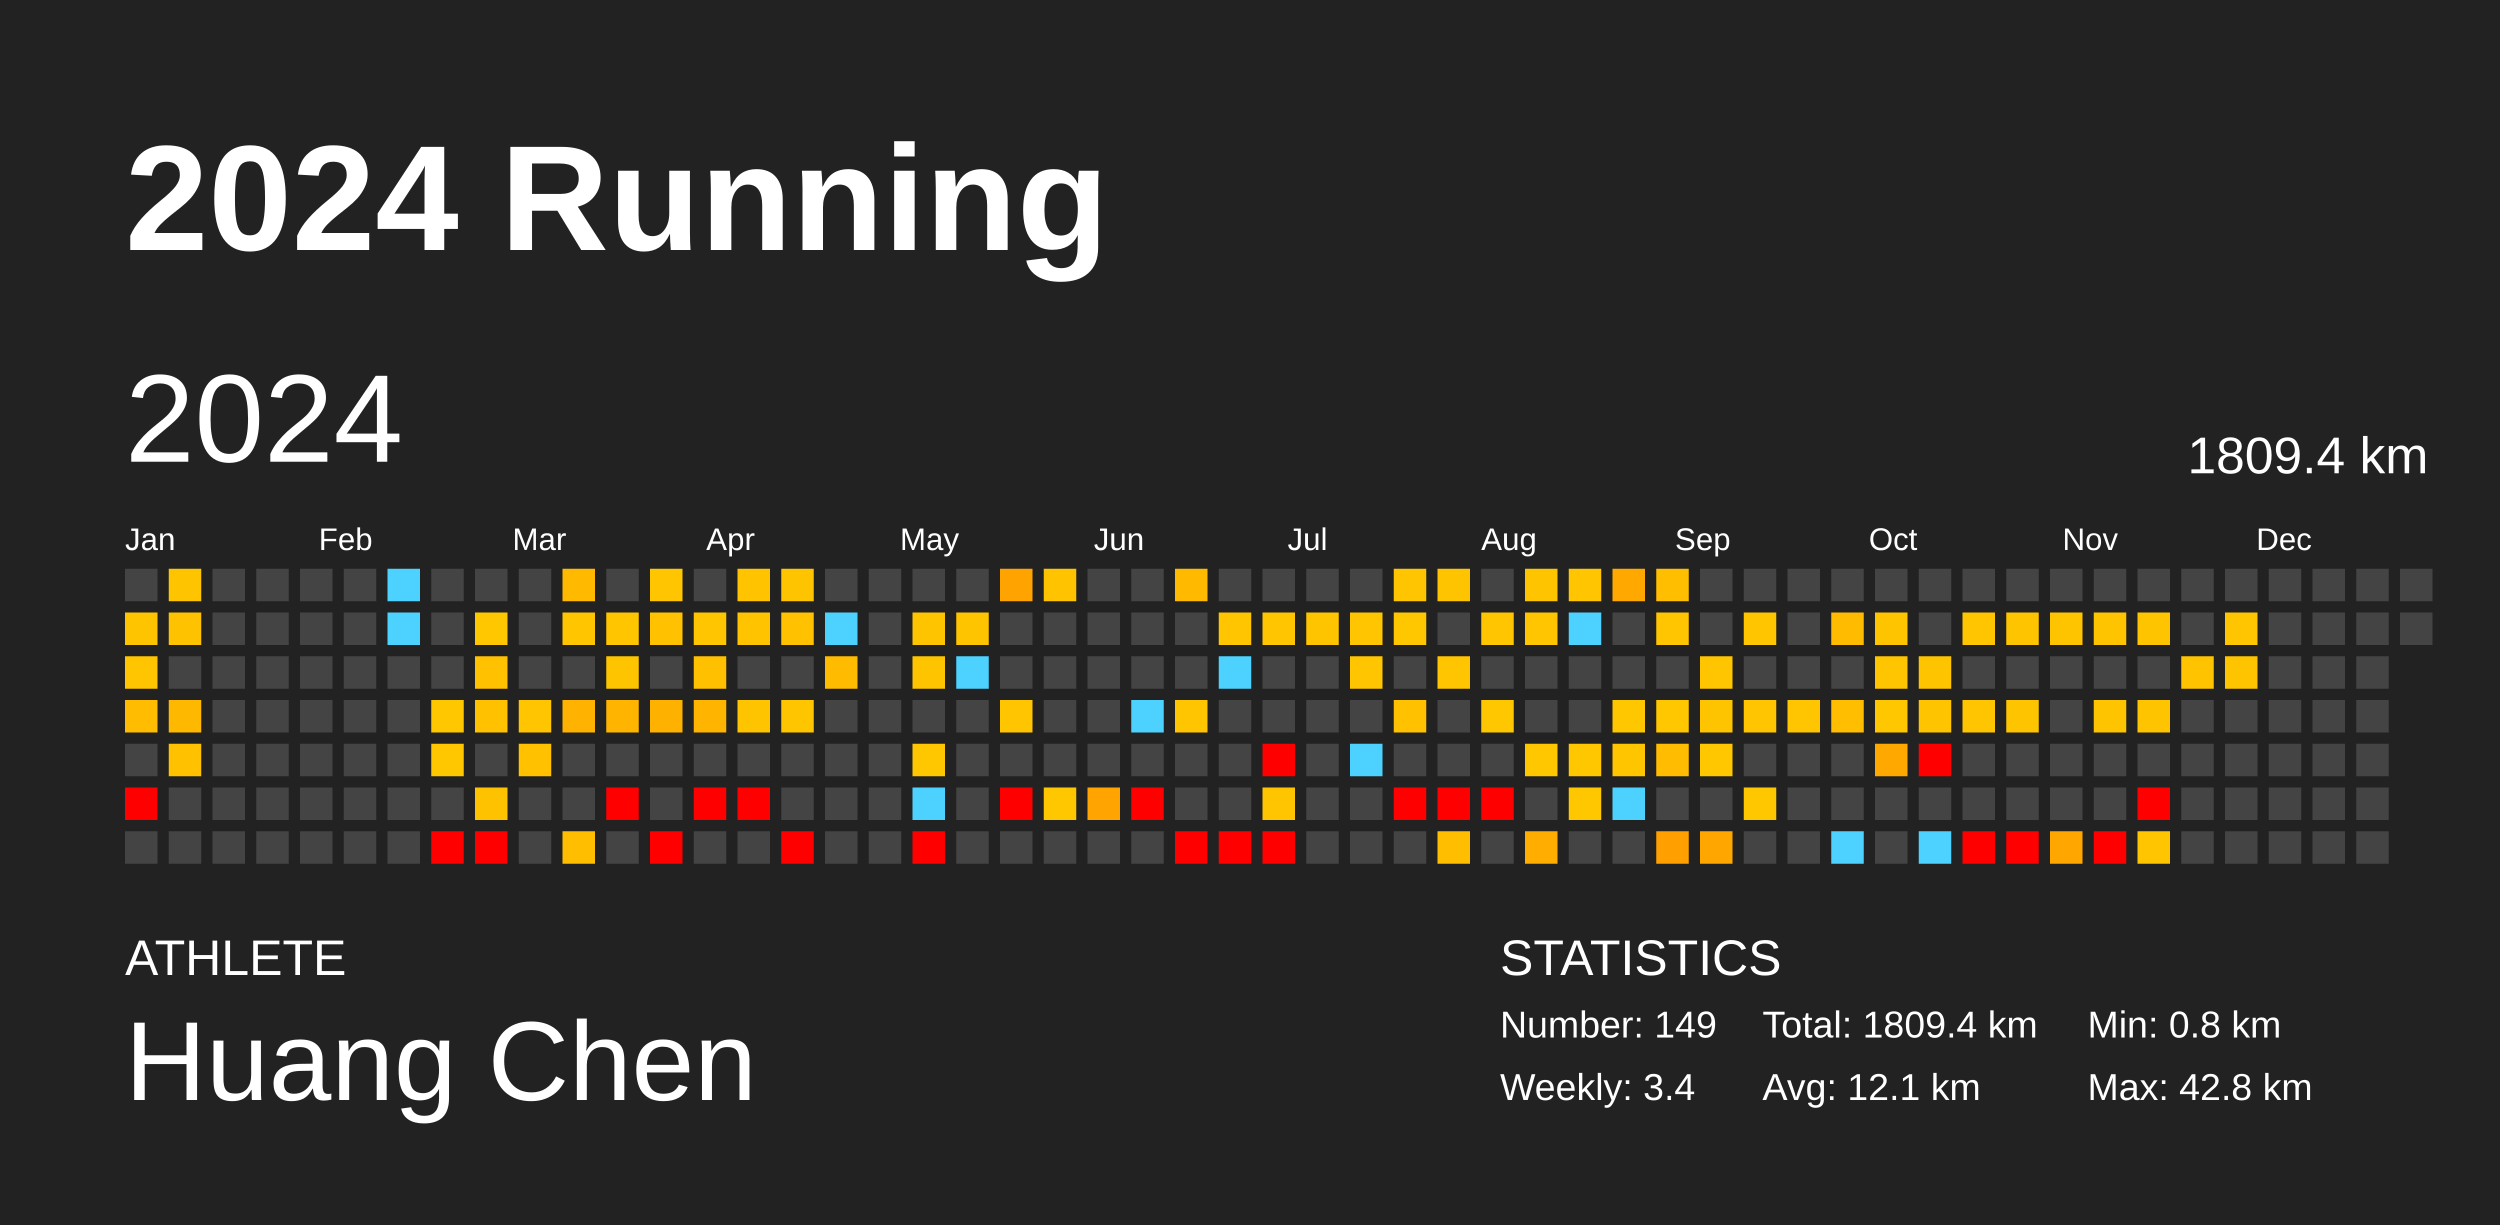
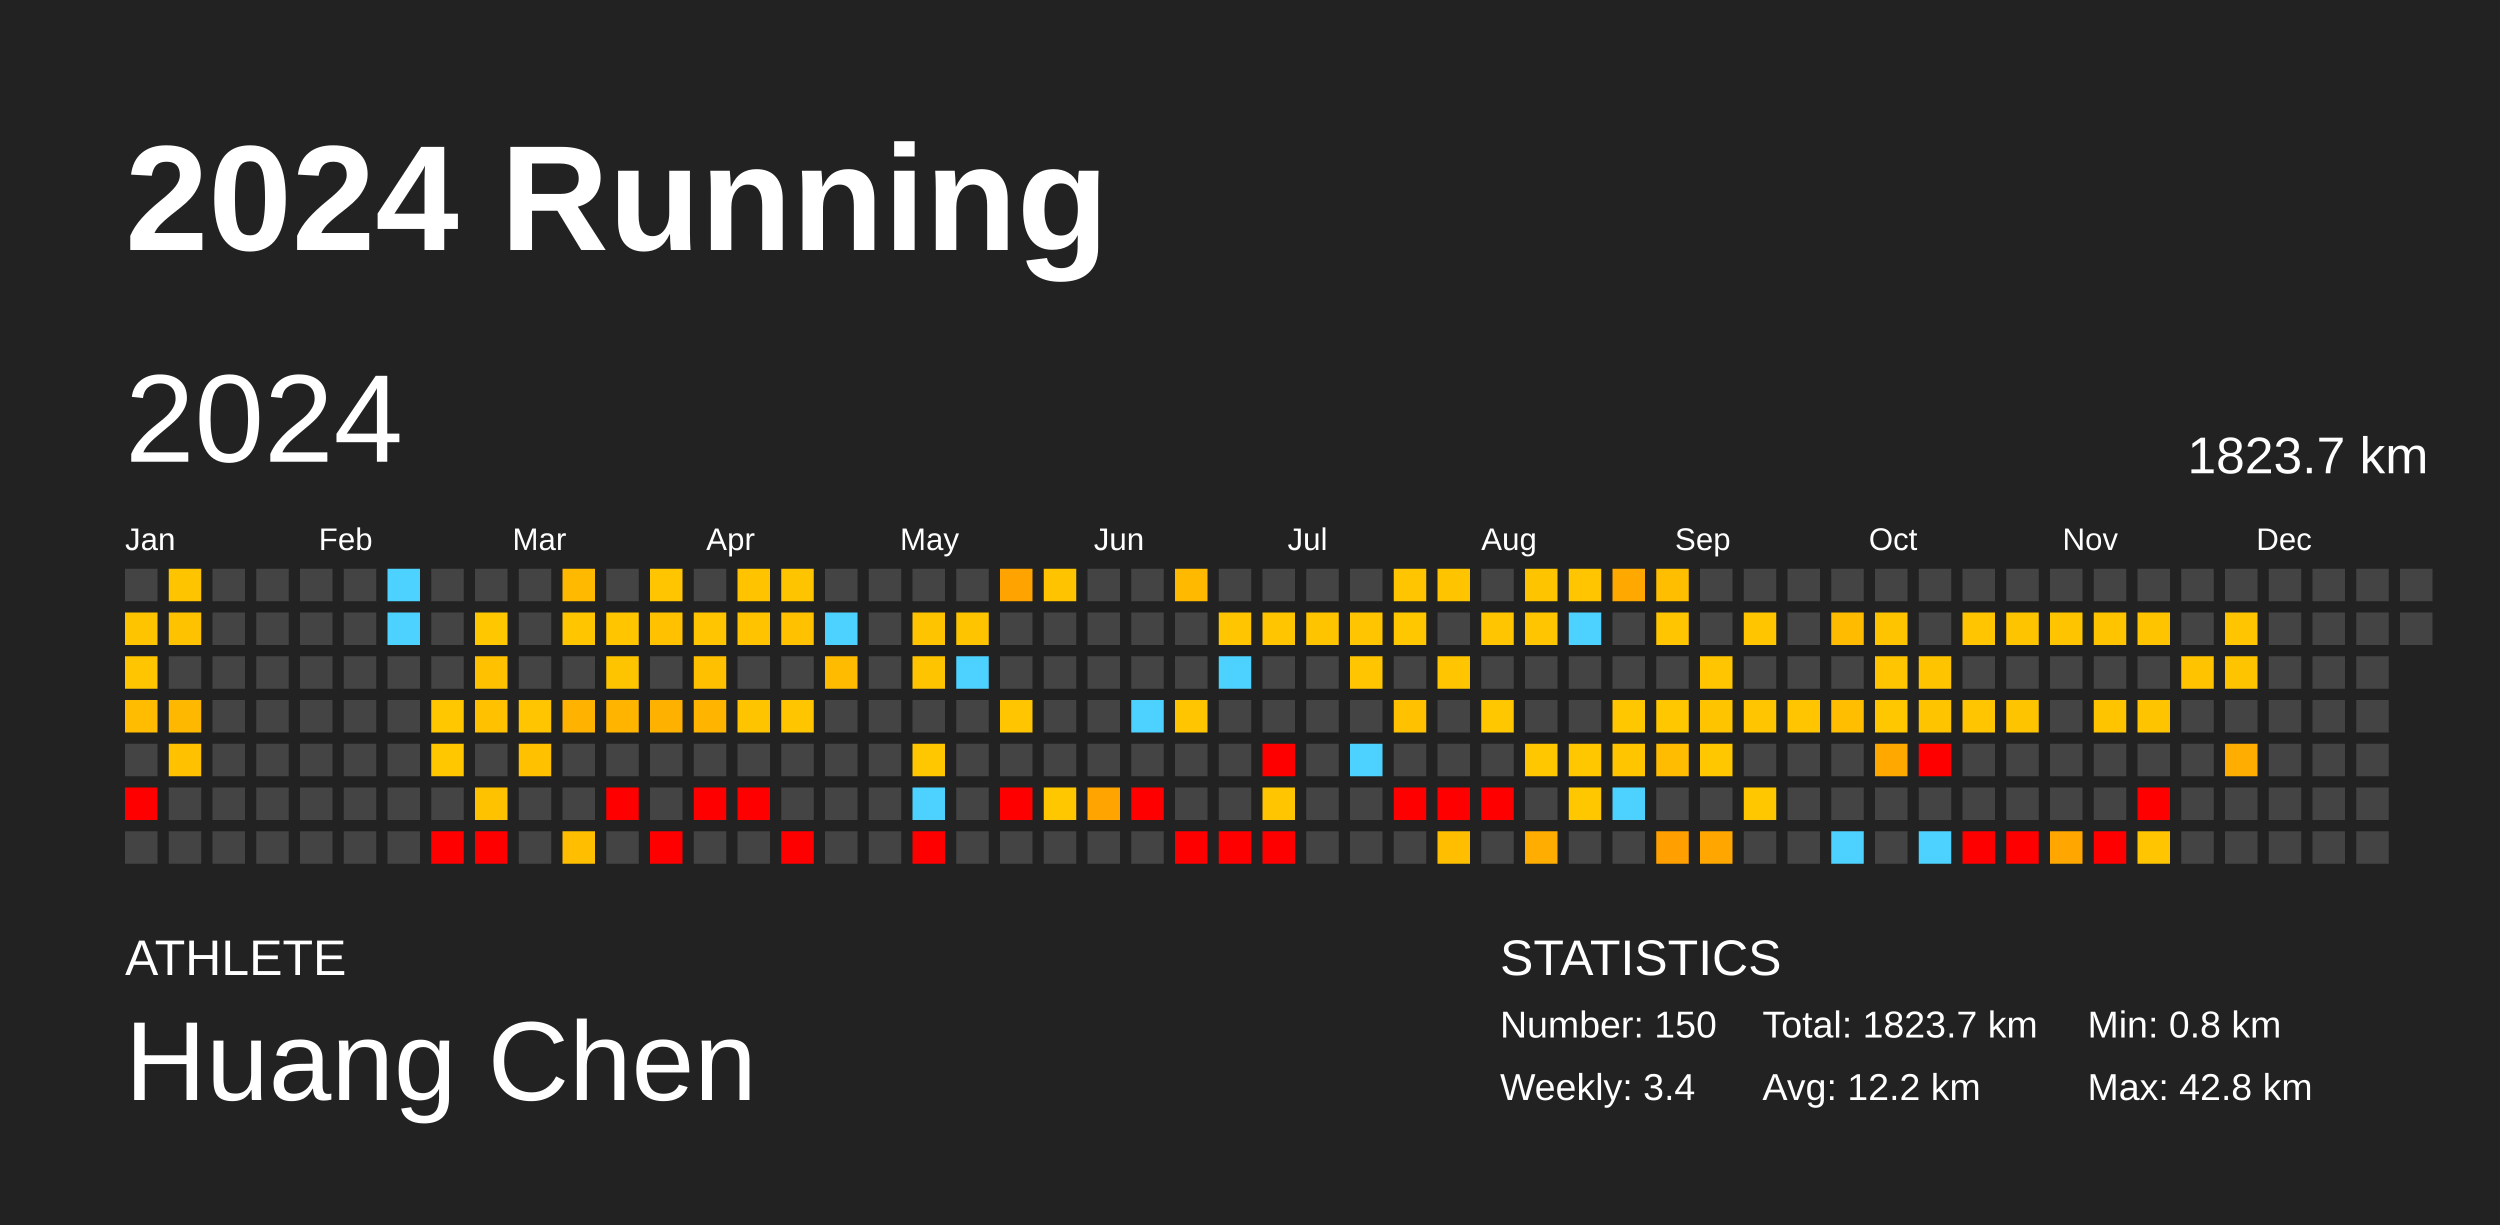
<svg xmlns="http://www.w3.org/2000/svg" baseProfile="full" height="98mm" version="1.1" viewBox="0,0,200,98" width="200mm">
  <defs />
  <rect fill="#222222" height="98" width="200" x="0" y="0" />
  <text fill="#FFFFFF" style="font-size:12px; font-family:Arial; font-weight:bold;" x="10" y="20">2024 Running</text>
  <text fill="#FFFFFF" style="font-size:4px; font-family:Arial" x="10" y="78">ATHLETE</text>
  <text fill="#FFFFFF" style="font-size:9px; font-family:Arial" x="10" y="88">Huang Chen</text>
  <text fill="#FFFFFF" style="font-size:4px; font-family:Arial" x="120" y="78">STATISTICS</text>
-   <text fill="#FFFFFF" style="font-size:3px; font-family:Arial" x="120" y="83">Number: 149</text>
+   <text fill="#FFFFFF" style="font-size:3px; font-family:Arial" x="120" y="83">Number: 150</text>
  <text fill="#FFFFFF" style="font-size:3px; font-family:Arial" x="120" y="88">Weekly: 3.4</text>
-   <text fill="#FFFFFF" style="font-size:3px; font-family:Arial" x="141" y="83">Total: 1809.4 km</text>
-   <text fill="#FFFFFF" style="font-size:3px; font-family:Arial" x="141" y="88">Avg: 12.1 km</text>
+   <text fill="#FFFFFF" style="font-size:3px; font-family:Arial" x="141" y="83">Total: 1823.7 km</text>
+   <text fill="#FFFFFF" style="font-size:3px; font-family:Arial" x="141" y="88">Avg: 12.2 km</text>
  <text fill="#FFFFFF" style="font-size:3px; font-family:Arial" x="167" y="83">Min: 0.8 km</text>
  <text fill="#FFFFFF" style="font-size:3px; font-family:Arial" x="167" y="88">Max: 42.8 km</text>
  <text dominant-baseline="hanging" fill="#FFFFFF" style="font-size:10.0px; font-family:Arial;" x="10" y="30">2024</text>
-   <text dominant-baseline="hanging" fill="#FFFFFF" style="font-size:4.125px; font-family:Arial;" x="175" y="35">1809.4 km</text>
+   <text dominant-baseline="hanging" fill="#FFFFFF" style="font-size:4.125px; font-family:Arial;" x="175" y="35">1823.7 km</text>
  <text fill="#FFFFFF" style="font-size:2.5px; font-family:Arial" x="10.0" y="44">Jan</text>
  <text fill="#FFFFFF" style="font-size:2.5px; font-family:Arial" x="25.5" y="44">Feb</text>
  <text fill="#FFFFFF" style="font-size:2.5px; font-family:Arial" x="41.0" y="44">Mar</text>
  <text fill="#FFFFFF" style="font-size:2.5px; font-family:Arial" x="56.5" y="44">Apr</text>
  <text fill="#FFFFFF" style="font-size:2.5px; font-family:Arial" x="72.0" y="44">May</text>
  <text fill="#FFFFFF" style="font-size:2.5px; font-family:Arial" x="87.5" y="44">Jun</text>
  <text fill="#FFFFFF" style="font-size:2.5px; font-family:Arial" x="103.0" y="44">Jul</text>
  <text fill="#FFFFFF" style="font-size:2.5px; font-family:Arial" x="118.5" y="44">Aug</text>
  <text fill="#FFFFFF" style="font-size:2.5px; font-family:Arial" x="134.0" y="44">Sep</text>
  <text fill="#FFFFFF" style="font-size:2.5px; font-family:Arial" x="149.5" y="44">Oct</text>
  <text fill="#FFFFFF" style="font-size:2.5px; font-family:Arial" x="165.0" y="44">Nov</text>
  <text fill="#FFFFFF" style="font-size:2.5px; font-family:Arial" x="180.5" y="44">Dec</text>
  <rect fill="#444444" height="2.6" width="2.6" x="10.0" y="45.5" />
  <rect fill="#ffc400" height="2.6" width="2.6" x="10.0" y="49.0" />
  <rect fill="#ffc500" height="2.6" width="2.6" x="10.0" y="52.5" />
  <rect fill="#ffbc00" height="2.6" width="2.6" x="10.0" y="56.0" />
  <rect fill="#444444" height="2.6" width="2.6" x="10.0" y="59.5" />
  <rect fill="red" height="2.6" width="2.6" x="10.0" y="63.0" />
  <rect fill="#444444" height="2.6" width="2.6" x="10.0" y="66.5" />
  <rect fill="#ffc400" height="2.6" width="2.6" x="13.5" y="45.5" />
  <rect fill="#ffc200" height="2.6" width="2.6" x="13.5" y="49.0" />
  <rect fill="#444444" height="2.6" width="2.6" x="13.5" y="52.5" />
  <rect fill="#ffb800" height="2.6" width="2.6" x="13.5" y="56.0" />
  <rect fill="#ffc100" height="2.6" width="2.6" x="13.5" y="59.5" />
  <rect fill="#444444" height="2.6" width="2.6" x="13.5" y="63.0" />
  <rect fill="#444444" height="2.6" width="2.6" x="13.5" y="66.5" />
  <rect fill="#444444" height="2.6" width="2.6" x="17.0" y="45.5" />
  <rect fill="#444444" height="2.6" width="2.6" x="17.0" y="49.0" />
  <rect fill="#444444" height="2.6" width="2.6" x="17.0" y="52.5" />
  <rect fill="#444444" height="2.6" width="2.6" x="17.0" y="56.0" />
  <rect fill="#444444" height="2.6" width="2.6" x="17.0" y="59.5" />
  <rect fill="#444444" height="2.6" width="2.6" x="17.0" y="63.0" />
  <rect fill="#444444" height="2.6" width="2.6" x="17.0" y="66.5" />
  <rect fill="#444444" height="2.6" width="2.6" x="20.5" y="45.5" />
  <rect fill="#444444" height="2.6" width="2.6" x="20.5" y="49.0" />
  <rect fill="#444444" height="2.6" width="2.6" x="20.5" y="52.5" />
  <rect fill="#444444" height="2.6" width="2.6" x="20.5" y="56.0" />
  <rect fill="#444444" height="2.6" width="2.6" x="20.5" y="59.5" />
  <rect fill="#444444" height="2.6" width="2.6" x="20.5" y="63.0" />
  <rect fill="#444444" height="2.6" width="2.6" x="20.5" y="66.5" />
  <rect fill="#444444" height="2.6" width="2.6" x="24.0" y="45.5" />
  <rect fill="#444444" height="2.6" width="2.6" x="24.0" y="49.0" />
  <rect fill="#444444" height="2.6" width="2.6" x="24.0" y="52.5" />
  <rect fill="#444444" height="2.6" width="2.6" x="24.0" y="56.0" />
  <rect fill="#444444" height="2.6" width="2.6" x="24.0" y="59.5" />
  <rect fill="#444444" height="2.6" width="2.6" x="24.0" y="63.0" />
  <rect fill="#444444" height="2.6" width="2.6" x="24.0" y="66.5" />
  <rect fill="#444444" height="2.6" width="2.6" x="27.5" y="45.5" />
  <rect fill="#444444" height="2.6" width="2.6" x="27.5" y="49.0" />
  <rect fill="#444444" height="2.6" width="2.6" x="27.5" y="52.5" />
  <rect fill="#444444" height="2.6" width="2.6" x="27.5" y="56.0" />
  <rect fill="#444444" height="2.6" width="2.6" x="27.5" y="59.5" />
  <rect fill="#444444" height="2.6" width="2.6" x="27.5" y="63.0" />
  <rect fill="#444444" height="2.6" width="2.6" x="27.5" y="66.5" />
  <rect fill="#4dd2ff" height="2.6" width="2.6" x="31.0" y="45.5" />
  <rect fill="#4dd2ff" height="2.6" width="2.6" x="31.0" y="49.0" />
  <rect fill="#444444" height="2.6" width="2.6" x="31.0" y="52.5" />
  <rect fill="#444444" height="2.6" width="2.6" x="31.0" y="56.0" />
  <rect fill="#444444" height="2.6" width="2.6" x="31.0" y="59.5" />
  <rect fill="#444444" height="2.6" width="2.6" x="31.0" y="63.0" />
  <rect fill="#444444" height="2.6" width="2.6" x="31.0" y="66.5" />
  <rect fill="#444444" height="2.6" width="2.6" x="34.5" y="45.5" />
  <rect fill="#444444" height="2.6" width="2.6" x="34.5" y="49.0" />
  <rect fill="#444444" height="2.6" width="2.6" x="34.5" y="52.5" />
  <rect fill="#ffc700" height="2.6" width="2.6" x="34.5" y="56.0" />
  <rect fill="#ffc700" height="2.6" width="2.6" x="34.5" y="59.5" />
  <rect fill="#444444" height="2.6" width="2.6" x="34.5" y="63.0" />
  <rect fill="red" height="2.6" width="2.6" x="34.5" y="66.5" />
  <rect fill="#444444" height="2.6" width="2.6" x="38.0" y="45.5" />
  <rect fill="#ffc700" height="2.6" width="2.6" x="38.0" y="49.0" />
  <rect fill="#ffc100" height="2.6" width="2.6" x="38.0" y="52.5" />
  <rect fill="#ffc100" height="2.6" width="2.6" x="38.0" y="56.0" />
  <rect fill="#444444" height="2.6" width="2.6" x="38.0" y="59.5" />
  <rect fill="#ffc200" height="2.6" width="2.6" x="38.0" y="63.0" />
  <rect fill="red" height="2.6" width="2.6" x="38.0" y="66.5" />
  <rect fill="#444444" height="2.6" width="2.6" x="41.5" y="45.5" />
  <rect fill="#444444" height="2.6" width="2.6" x="41.5" y="49.0" />
  <rect fill="#444444" height="2.6" width="2.6" x="41.5" y="52.5" />
  <rect fill="#ffc500" height="2.6" width="2.6" x="41.5" y="56.0" />
  <rect fill="#ffc100" height="2.6" width="2.6" x="41.5" y="59.5" />
  <rect fill="#444444" height="2.6" width="2.6" x="41.5" y="63.0" />
  <rect fill="#444444" height="2.6" width="2.6" x="41.5" y="66.5" />
  <rect fill="#ffba00" height="2.6" width="2.6" x="45.0" y="45.5" />
  <rect fill="#ffc600" height="2.6" width="2.6" x="45.0" y="49.0" />
  <rect fill="#444444" height="2.6" width="2.6" x="45.0" y="52.5" />
  <rect fill="#ffb200" height="2.6" width="2.6" x="45.0" y="56.0" />
  <rect fill="#444444" height="2.6" width="2.6" x="45.0" y="59.5" />
  <rect fill="#444444" height="2.6" width="2.6" x="45.0" y="63.0" />
  <rect fill="#ffbf00" height="2.6" width="2.6" x="45.0" y="66.5" />
  <rect fill="#444444" height="2.6" width="2.6" x="48.5" y="45.5" />
  <rect fill="#ffc600" height="2.6" width="2.6" x="48.5" y="49.0" />
  <rect fill="#ffc400" height="2.6" width="2.6" x="48.5" y="52.5" />
  <rect fill="#ffb500" height="2.6" width="2.6" x="48.5" y="56.0" />
  <rect fill="#444444" height="2.6" width="2.6" x="48.5" y="59.5" />
  <rect fill="red" height="2.6" width="2.6" x="48.5" y="63.0" />
  <rect fill="#444444" height="2.6" width="2.6" x="48.5" y="66.5" />
  <rect fill="#ffc500" height="2.6" width="2.6" x="52.0" y="45.5" />
  <rect fill="#ffc100" height="2.6" width="2.6" x="52.0" y="49.0" />
  <rect fill="#444444" height="2.6" width="2.6" x="52.0" y="52.5" />
  <rect fill="#ffb100" height="2.6" width="2.6" x="52.0" y="56.0" />
  <rect fill="#444444" height="2.6" width="2.6" x="52.0" y="59.5" />
  <rect fill="#444444" height="2.6" width="2.6" x="52.0" y="63.0" />
  <rect fill="red" height="2.6" width="2.6" x="52.0" y="66.5" />
  <rect fill="#444444" height="2.6" width="2.6" x="55.5" y="45.5" />
  <rect fill="#ffc500" height="2.6" width="2.6" x="55.5" y="49.0" />
  <rect fill="#ffc000" height="2.6" width="2.6" x="55.5" y="52.5" />
  <rect fill="#ffb400" height="2.6" width="2.6" x="55.5" y="56.0" />
  <rect fill="#444444" height="2.6" width="2.6" x="55.5" y="59.5" />
  <rect fill="red" height="2.6" width="2.6" x="55.5" y="63.0" />
  <rect fill="#444444" height="2.6" width="2.6" x="55.5" y="66.5" />
  <rect fill="#ffc300" height="2.6" width="2.6" x="59.0" y="45.5" />
  <rect fill="#ffc300" height="2.6" width="2.6" x="59.0" y="49.0" />
  <rect fill="#444444" height="2.6" width="2.6" x="59.0" y="52.5" />
  <rect fill="#ffc400" height="2.6" width="2.6" x="59.0" y="56.0" />
  <rect fill="#444444" height="2.6" width="2.6" x="59.0" y="59.5" />
  <rect fill="red" height="2.6" width="2.6" x="59.0" y="63.0" />
  <rect fill="#444444" height="2.6" width="2.6" x="59.0" y="66.5" />
  <rect fill="#ffc400" height="2.6" width="2.6" x="62.5" y="45.5" />
  <rect fill="#ffc100" height="2.6" width="2.6" x="62.5" y="49.0" />
  <rect fill="#444444" height="2.6" width="2.6" x="62.5" y="52.5" />
  <rect fill="#ffc600" height="2.6" width="2.6" x="62.5" y="56.0" />
  <rect fill="#444444" height="2.6" width="2.6" x="62.5" y="59.5" />
  <rect fill="#444444" height="2.6" width="2.6" x="62.5" y="63.0" />
  <rect fill="red" height="2.6" width="2.6" x="62.5" y="66.5" />
  <rect fill="#444444" height="2.6" width="2.6" x="66.0" y="45.5" />
  <rect fill="#4dd2ff" height="2.6" width="2.6" x="66.0" y="49.0" />
  <rect fill="#ffbb00" height="2.6" width="2.6" x="66.0" y="52.5" />
  <rect fill="#444444" height="2.6" width="2.6" x="66.0" y="56.0" />
  <rect fill="#444444" height="2.6" width="2.6" x="66.0" y="59.5" />
  <rect fill="#444444" height="2.6" width="2.6" x="66.0" y="63.0" />
  <rect fill="#444444" height="2.6" width="2.6" x="66.0" y="66.5" />
  <rect fill="#444444" height="2.6" width="2.6" x="69.5" y="45.5" />
  <rect fill="#444444" height="2.6" width="2.6" x="69.5" y="49.0" />
  <rect fill="#444444" height="2.6" width="2.6" x="69.5" y="52.5" />
  <rect fill="#444444" height="2.6" width="2.6" x="69.5" y="56.0" />
  <rect fill="#444444" height="2.6" width="2.6" x="69.5" y="59.5" />
  <rect fill="#444444" height="2.6" width="2.6" x="69.5" y="63.0" />
  <rect fill="#444444" height="2.6" width="2.6" x="69.5" y="66.5" />
  <rect fill="#444444" height="2.6" width="2.6" x="73.0" y="45.5" />
  <rect fill="#ffc400" height="2.6" width="2.6" x="73.0" y="49.0" />
  <rect fill="#ffc400" height="2.6" width="2.6" x="73.0" y="52.5" />
  <rect fill="#444444" height="2.6" width="2.6" x="73.0" y="56.0" />
  <rect fill="#ffc700" height="2.6" width="2.6" x="73.0" y="59.5" />
  <rect fill="#4dd2ff" height="2.6" width="2.6" x="73.0" y="63.0" />
  <rect fill="red" height="2.6" width="2.6" x="73.0" y="66.5" />
  <rect fill="#444444" height="2.6" width="2.6" x="76.5" y="45.5" />
  <rect fill="#ffc400" height="2.6" width="2.6" x="76.5" y="49.0" />
  <rect fill="#4dd2ff" height="2.6" width="2.6" x="76.5" y="52.5" />
  <rect fill="#444444" height="2.6" width="2.6" x="76.5" y="56.0" />
  <rect fill="#444444" height="2.6" width="2.6" x="76.5" y="59.5" />
  <rect fill="#444444" height="2.6" width="2.6" x="76.5" y="63.0" />
  <rect fill="#444444" height="2.6" width="2.6" x="76.5" y="66.5" />
  <rect fill="#ffa300" height="2.6" width="2.6" x="80.0" y="45.5" />
  <rect fill="#444444" height="2.6" width="2.6" x="80.0" y="49.0" />
  <rect fill="#444444" height="2.6" width="2.6" x="80.0" y="52.5" />
  <rect fill="#ffc500" height="2.6" width="2.6" x="80.0" y="56.0" />
  <rect fill="#444444" height="2.6" width="2.6" x="80.0" y="59.5" />
  <rect fill="red" height="2.6" width="2.6" x="80.0" y="63.0" />
  <rect fill="#444444" height="2.6" width="2.6" x="80.0" y="66.5" />
  <rect fill="#ffc300" height="2.6" width="2.6" x="83.5" y="45.5" />
  <rect fill="#444444" height="2.6" width="2.6" x="83.5" y="49.0" />
  <rect fill="#444444" height="2.6" width="2.6" x="83.5" y="52.5" />
  <rect fill="#444444" height="2.6" width="2.6" x="83.5" y="56.0" />
  <rect fill="#444444" height="2.6" width="2.6" x="83.5" y="59.5" />
  <rect fill="#ffc700" height="2.6" width="2.6" x="83.5" y="63.0" />
  <rect fill="#444444" height="2.6" width="2.6" x="83.5" y="66.5" />
  <rect fill="#444444" height="2.6" width="2.6" x="87.0" y="45.5" />
  <rect fill="#444444" height="2.6" width="2.6" x="87.0" y="49.0" />
  <rect fill="#444444" height="2.6" width="2.6" x="87.0" y="52.5" />
  <rect fill="#444444" height="2.6" width="2.6" x="87.0" y="56.0" />
  <rect fill="#444444" height="2.6" width="2.6" x="87.0" y="59.5" />
  <rect fill="#ffa400" height="2.6" width="2.6" x="87.0" y="63.0" />
  <rect fill="#444444" height="2.6" width="2.6" x="87.0" y="66.5" />
  <rect fill="#444444" height="2.6" width="2.6" x="90.5" y="45.5" />
  <rect fill="#444444" height="2.6" width="2.6" x="90.5" y="49.0" />
  <rect fill="#444444" height="2.6" width="2.6" x="90.5" y="52.5" />
  <rect fill="#4dd2ff" height="2.6" width="2.6" x="90.5" y="56.0" />
  <rect fill="#444444" height="2.6" width="2.6" x="90.5" y="59.5" />
  <rect fill="red" height="2.6" width="2.6" x="90.5" y="63.0" />
  <rect fill="#444444" height="2.6" width="2.6" x="90.5" y="66.5" />
  <rect fill="#ffba00" height="2.6" width="2.6" x="94.0" y="45.5" />
  <rect fill="#444444" height="2.6" width="2.6" x="94.0" y="49.0" />
  <rect fill="#444444" height="2.6" width="2.6" x="94.0" y="52.5" />
  <rect fill="#ffc500" height="2.6" width="2.6" x="94.0" y="56.0" />
  <rect fill="#444444" height="2.6" width="2.6" x="94.0" y="59.5" />
  <rect fill="#444444" height="2.6" width="2.6" x="94.0" y="63.0" />
  <rect fill="red" height="2.6" width="2.6" x="94.0" y="66.5" />
  <rect fill="#444444" height="2.6" width="2.6" x="97.5" y="45.5" />
  <rect fill="#ffc500" height="2.6" width="2.6" x="97.5" y="49.0" />
  <rect fill="#4dd2ff" height="2.6" width="2.6" x="97.5" y="52.5" />
  <rect fill="#444444" height="2.6" width="2.6" x="97.5" y="56.0" />
  <rect fill="#444444" height="2.6" width="2.6" x="97.5" y="59.5" />
  <rect fill="#444444" height="2.6" width="2.6" x="97.5" y="63.0" />
  <rect fill="red" height="2.6" width="2.6" x="97.5" y="66.5" />
  <rect fill="#444444" height="2.6" width="2.6" x="101.0" y="45.5" />
  <rect fill="#ffc500" height="2.6" width="2.6" x="101.0" y="49.0" />
  <rect fill="#444444" height="2.6" width="2.6" x="101.0" y="52.5" />
  <rect fill="#444444" height="2.6" width="2.6" x="101.0" y="56.0" />
  <rect fill="red" height="2.6" width="2.6" x="101.0" y="59.5" />
  <rect fill="#ffc500" height="2.6" width="2.6" x="101.0" y="63.0" />
  <rect fill="red" height="2.6" width="2.6" x="101.0" y="66.5" />
  <rect fill="#444444" height="2.6" width="2.6" x="104.5" y="45.5" />
  <rect fill="#ffc400" height="2.6" width="2.6" x="104.5" y="49.0" />
  <rect fill="#444444" height="2.6" width="2.6" x="104.5" y="52.5" />
  <rect fill="#444444" height="2.6" width="2.6" x="104.5" y="56.0" />
  <rect fill="#444444" height="2.6" width="2.6" x="104.5" y="59.5" />
  <rect fill="#444444" height="2.6" width="2.6" x="104.5" y="63.0" />
  <rect fill="#444444" height="2.6" width="2.6" x="104.5" y="66.5" />
  <rect fill="#444444" height="2.6" width="2.6" x="108.0" y="45.5" />
  <rect fill="#ffc500" height="2.6" width="2.6" x="108.0" y="49.0" />
  <rect fill="#ffc500" height="2.6" width="2.6" x="108.0" y="52.5" />
  <rect fill="#444444" height="2.6" width="2.6" x="108.0" y="56.0" />
  <rect fill="#4dd2ff" height="2.6" width="2.6" x="108.0" y="59.5" />
  <rect fill="#444444" height="2.6" width="2.6" x="108.0" y="63.0" />
  <rect fill="#444444" height="2.6" width="2.6" x="108.0" y="66.5" />
  <rect fill="#ffc500" height="2.6" width="2.6" x="111.5" y="45.5" />
  <rect fill="#ffc700" height="2.6" width="2.6" x="111.5" y="49.0" />
  <rect fill="#444444" height="2.6" width="2.6" x="111.5" y="52.5" />
  <rect fill="#ffc100" height="2.6" width="2.6" x="111.5" y="56.0" />
  <rect fill="#444444" height="2.6" width="2.6" x="111.5" y="59.5" />
  <rect fill="red" height="2.6" width="2.6" x="111.5" y="63.0" />
  <rect fill="#444444" height="2.6" width="2.6" x="111.5" y="66.5" />
  <rect fill="#ffc400" height="2.6" width="2.6" x="115.0" y="45.5" />
  <rect fill="#444444" height="2.6" width="2.6" x="115.0" y="49.0" />
  <rect fill="#ffc500" height="2.6" width="2.6" x="115.0" y="52.5" />
  <rect fill="#444444" height="2.6" width="2.6" x="115.0" y="56.0" />
  <rect fill="#444444" height="2.6" width="2.6" x="115.0" y="59.5" />
  <rect fill="red" height="2.6" width="2.6" x="115.0" y="63.0" />
  <rect fill="#ffbf00" height="2.6" width="2.6" x="115.0" y="66.5" />
  <rect fill="#444444" height="2.6" width="2.6" x="118.5" y="45.5" />
  <rect fill="#ffc500" height="2.6" width="2.6" x="118.5" y="49.0" />
  <rect fill="#444444" height="2.6" width="2.6" x="118.5" y="52.5" />
  <rect fill="#ffc700" height="2.6" width="2.6" x="118.5" y="56.0" />
  <rect fill="#444444" height="2.6" width="2.6" x="118.5" y="59.5" />
  <rect fill="red" height="2.6" width="2.6" x="118.5" y="63.0" />
  <rect fill="#444444" height="2.6" width="2.6" x="118.5" y="66.5" />
  <rect fill="#ffc400" height="2.6" width="2.6" x="122.0" y="45.5" />
  <rect fill="#ffc500" height="2.6" width="2.6" x="122.0" y="49.0" />
  <rect fill="#444444" height="2.6" width="2.6" x="122.0" y="52.5" />
  <rect fill="#444444" height="2.6" width="2.6" x="122.0" y="56.0" />
  <rect fill="#ffc700" height="2.6" width="2.6" x="122.0" y="59.5" />
  <rect fill="#444444" height="2.6" width="2.6" x="122.0" y="63.0" />
  <rect fill="#ffad00" height="2.6" width="2.6" x="122.0" y="66.5" />
  <rect fill="#ffc500" height="2.6" width="2.6" x="125.5" y="45.5" />
  <rect fill="#4dd2ff" height="2.6" width="2.6" x="125.5" y="49.0" />
  <rect fill="#444444" height="2.6" width="2.6" x="125.5" y="52.5" />
  <rect fill="#444444" height="2.6" width="2.6" x="125.5" y="56.0" />
  <rect fill="#ffc700" height="2.6" width="2.6" x="125.5" y="59.5" />
  <rect fill="#ffc700" height="2.6" width="2.6" x="125.5" y="63.0" />
  <rect fill="#444444" height="2.6" width="2.6" x="125.5" y="66.5" />
  <rect fill="#ffa900" height="2.6" width="2.6" x="129.0" y="45.5" />
  <rect fill="#444444" height="2.6" width="2.6" x="129.0" y="49.0" />
  <rect fill="#444444" height="2.6" width="2.6" x="129.0" y="52.5" />
  <rect fill="#ffc700" height="2.6" width="2.6" x="129.0" y="56.0" />
  <rect fill="#ffc600" height="2.6" width="2.6" x="129.0" y="59.5" />
  <rect fill="#4dd2ff" height="2.6" width="2.6" x="129.0" y="63.0" />
  <rect fill="#444444" height="2.6" width="2.6" x="129.0" y="66.5" />
  <rect fill="#ffbf00" height="2.6" width="2.6" x="132.5" y="45.5" />
  <rect fill="#ffc500" height="2.6" width="2.6" x="132.5" y="49.0" />
  <rect fill="#444444" height="2.6" width="2.6" x="132.5" y="52.5" />
  <rect fill="#ffc700" height="2.6" width="2.6" x="132.5" y="56.0" />
  <rect fill="#ffbc00" height="2.6" width="2.6" x="132.5" y="59.5" />
  <rect fill="#444444" height="2.6" width="2.6" x="132.5" y="63.0" />
  <rect fill="#ffa000" height="2.6" width="2.6" x="132.5" y="66.5" />
  <rect fill="#444444" height="2.6" width="2.6" x="136.0" y="45.5" />
  <rect fill="#444444" height="2.6" width="2.6" x="136.0" y="49.0" />
  <rect fill="#ffc500" height="2.6" width="2.6" x="136.0" y="52.5" />
  <rect fill="#ffc400" height="2.6" width="2.6" x="136.0" y="56.0" />
  <rect fill="#ffc700" height="2.6" width="2.6" x="136.0" y="59.5" />
  <rect fill="#444444" height="2.6" width="2.6" x="136.0" y="63.0" />
  <rect fill="#ffa700" height="2.6" width="2.6" x="136.0" y="66.5" />
  <rect fill="#444444" height="2.6" width="2.6" x="139.5" y="45.5" />
  <rect fill="#ffc600" height="2.6" width="2.6" x="139.5" y="49.0" />
  <rect fill="#444444" height="2.6" width="2.6" x="139.5" y="52.5" />
  <rect fill="#ffc500" height="2.6" width="2.6" x="139.5" y="56.0" />
  <rect fill="#444444" height="2.6" width="2.6" x="139.5" y="59.5" />
  <rect fill="#ffc700" height="2.6" width="2.6" x="139.5" y="63.0" />
  <rect fill="#444444" height="2.6" width="2.6" x="139.5" y="66.5" />
  <rect fill="#444444" height="2.6" width="2.6" x="143.0" y="45.5" />
  <rect fill="#444444" height="2.6" width="2.6" x="143.0" y="49.0" />
  <rect fill="#444444" height="2.6" width="2.6" x="143.0" y="52.5" />
  <rect fill="#ffc500" height="2.6" width="2.6" x="143.0" y="56.0" />
  <rect fill="#444444" height="2.6" width="2.6" x="143.0" y="59.5" />
  <rect fill="#444444" height="2.6" width="2.6" x="143.0" y="63.0" />
  <rect fill="#444444" height="2.6" width="2.6" x="143.0" y="66.5" />
  <rect fill="#444444" height="2.6" width="2.6" x="146.5" y="45.5" />
  <rect fill="#ffbb00" height="2.6" width="2.6" x="146.5" y="49.0" />
  <rect fill="#444444" height="2.6" width="2.6" x="146.5" y="52.5" />
  <rect fill="#ffbf00" height="2.6" width="2.6" x="146.5" y="56.0" />
  <rect fill="#444444" height="2.6" width="2.6" x="146.5" y="59.5" />
  <rect fill="#444444" height="2.6" width="2.6" x="146.5" y="63.0" />
  <rect fill="#4dd2ff" height="2.6" width="2.6" x="146.5" y="66.5" />
  <rect fill="#444444" height="2.6" width="2.6" x="150.0" y="45.5" />
  <rect fill="#ffc400" height="2.6" width="2.6" x="150.0" y="49.0" />
  <rect fill="#ffc500" height="2.6" width="2.6" x="150.0" y="52.5" />
  <rect fill="#ffc700" height="2.6" width="2.6" x="150.0" y="56.0" />
  <rect fill="#ffa900" height="2.6" width="2.6" x="150.0" y="59.5" />
  <rect fill="#444444" height="2.6" width="2.6" x="150.0" y="63.0" />
  <rect fill="#444444" height="2.6" width="2.6" x="150.0" y="66.5" />
  <rect fill="#444444" height="2.6" width="2.6" x="153.5" y="45.5" />
  <rect fill="#444444" height="2.6" width="2.6" x="153.5" y="49.0" />
  <rect fill="#ffc400" height="2.6" width="2.6" x="153.5" y="52.5" />
  <rect fill="#ffc400" height="2.6" width="2.6" x="153.5" y="56.0" />
  <rect fill="red" height="2.6" width="2.6" x="153.5" y="59.5" />
  <rect fill="#444444" height="2.6" width="2.6" x="153.5" y="63.0" />
  <rect fill="#4dd2ff" height="2.6" width="2.6" x="153.5" y="66.5" />
  <rect fill="#444444" height="2.6" width="2.6" x="157.0" y="45.5" />
  <rect fill="#ffc500" height="2.6" width="2.6" x="157.0" y="49.0" />
  <rect fill="#444444" height="2.6" width="2.6" x="157.0" y="52.5" />
  <rect fill="#ffc500" height="2.6" width="2.6" x="157.0" y="56.0" />
  <rect fill="#444444" height="2.6" width="2.6" x="157.0" y="59.5" />
  <rect fill="#444444" height="2.6" width="2.6" x="157.0" y="63.0" />
  <rect fill="red" height="2.6" width="2.6" x="157.0" y="66.5" />
  <rect fill="#444444" height="2.6" width="2.6" x="160.5" y="45.5" />
  <rect fill="#ffc400" height="2.6" width="2.6" x="160.5" y="49.0" />
  <rect fill="#444444" height="2.6" width="2.6" x="160.5" y="52.5" />
  <rect fill="#ffc400" height="2.6" width="2.6" x="160.5" y="56.0" />
  <rect fill="#444444" height="2.6" width="2.6" x="160.5" y="59.5" />
  <rect fill="#444444" height="2.6" width="2.6" x="160.5" y="63.0" />
  <rect fill="red" height="2.6" width="2.6" x="160.5" y="66.5" />
  <rect fill="#444444" height="2.6" width="2.6" x="164.0" y="45.5" />
  <rect fill="#ffc400" height="2.6" width="2.6" x="164.0" y="49.0" />
  <rect fill="#444444" height="2.6" width="2.6" x="164.0" y="52.5" />
  <rect fill="#444444" height="2.6" width="2.6" x="164.0" y="56.0" />
  <rect fill="#444444" height="2.6" width="2.6" x="164.0" y="59.5" />
  <rect fill="#444444" height="2.6" width="2.6" x="164.0" y="63.0" />
  <rect fill="#ffa700" height="2.6" width="2.6" x="164.0" y="66.5" />
  <rect fill="#444444" height="2.6" width="2.6" x="167.5" y="45.5" />
  <rect fill="#ffc400" height="2.6" width="2.6" x="167.5" y="49.0" />
  <rect fill="#444444" height="2.6" width="2.6" x="167.5" y="52.5" />
  <rect fill="#ffc400" height="2.6" width="2.6" x="167.5" y="56.0" />
  <rect fill="#444444" height="2.6" width="2.6" x="167.5" y="59.5" />
  <rect fill="#444444" height="2.6" width="2.6" x="167.5" y="63.0" />
  <rect fill="red" height="2.6" width="2.6" x="167.5" y="66.5" />
  <rect fill="#444444" height="2.6" width="2.6" x="171.0" y="45.5" />
  <rect fill="#ffc400" height="2.6" width="2.6" x="171.0" y="49.0" />
  <rect fill="#444444" height="2.6" width="2.6" x="171.0" y="52.5" />
  <rect fill="#ffc400" height="2.6" width="2.6" x="171.0" y="56.0" />
  <rect fill="#444444" height="2.6" width="2.6" x="171.0" y="59.5" />
  <rect fill="red" height="2.6" width="2.6" x="171.0" y="63.0" />
  <rect fill="#ffc500" height="2.6" width="2.6" x="171.0" y="66.5" />
  <rect fill="#444444" height="2.6" width="2.6" x="174.5" y="45.5" />
  <rect fill="#444444" height="2.6" width="2.6" x="174.5" y="49.0" />
  <rect fill="#ffc300" height="2.6" width="2.6" x="174.5" y="52.5" />
  <rect fill="#444444" height="2.6" width="2.6" x="174.5" y="56.0" />
  <rect fill="#444444" height="2.6" width="2.6" x="174.5" y="59.5" />
  <rect fill="#444444" height="2.6" width="2.6" x="174.5" y="63.0" />
  <rect fill="#444444" height="2.6" width="2.6" x="174.5" y="66.5" />
  <rect fill="#444444" height="2.6" width="2.6" x="178.0" y="45.5" />
  <rect fill="#ffc500" height="2.6" width="2.6" x="178.0" y="49.0" />
  <rect fill="#ffc400" height="2.6" width="2.6" x="178.0" y="52.5" />
  <rect fill="#444444" height="2.6" width="2.6" x="178.0" y="56.0" />
-   <rect fill="#444444" height="2.6" width="2.6" x="178.0" y="59.5" />
+   <rect fill="#ffad00" height="2.6" width="2.6" x="178.0" y="59.5" />
  <rect fill="#444444" height="2.6" width="2.6" x="178.0" y="63.0" />
  <rect fill="#444444" height="2.6" width="2.6" x="178.0" y="66.5" />
  <rect fill="#444444" height="2.6" width="2.6" x="181.5" y="45.5" />
  <rect fill="#444444" height="2.6" width="2.6" x="181.5" y="49.0" />
  <rect fill="#444444" height="2.6" width="2.6" x="181.5" y="52.5" />
  <rect fill="#444444" height="2.6" width="2.6" x="181.5" y="56.0" />
  <rect fill="#444444" height="2.6" width="2.6" x="181.5" y="59.5" />
  <rect fill="#444444" height="2.6" width="2.6" x="181.5" y="63.0" />
  <rect fill="#444444" height="2.6" width="2.6" x="181.5" y="66.5" />
  <rect fill="#444444" height="2.6" width="2.6" x="185.0" y="45.5" />
  <rect fill="#444444" height="2.6" width="2.6" x="185.0" y="49.0" />
  <rect fill="#444444" height="2.6" width="2.6" x="185.0" y="52.5" />
  <rect fill="#444444" height="2.6" width="2.6" x="185.0" y="56.0" />
  <rect fill="#444444" height="2.6" width="2.6" x="185.0" y="59.5" />
  <rect fill="#444444" height="2.6" width="2.6" x="185.0" y="63.0" />
  <rect fill="#444444" height="2.6" width="2.6" x="185.0" y="66.5" />
  <rect fill="#444444" height="2.6" width="2.6" x="188.5" y="45.5" />
  <rect fill="#444444" height="2.6" width="2.6" x="188.5" y="49.0" />
  <rect fill="#444444" height="2.6" width="2.6" x="188.5" y="52.5" />
  <rect fill="#444444" height="2.6" width="2.6" x="188.5" y="56.0" />
  <rect fill="#444444" height="2.6" width="2.6" x="188.5" y="59.5" />
  <rect fill="#444444" height="2.6" width="2.6" x="188.5" y="63.0" />
  <rect fill="#444444" height="2.6" width="2.6" x="188.5" y="66.5" />
  <rect fill="#444444" height="2.6" width="2.6" x="192.0" y="45.5" />
  <rect fill="#444444" height="2.6" width="2.6" x="192.0" y="49.0" />
</svg>
